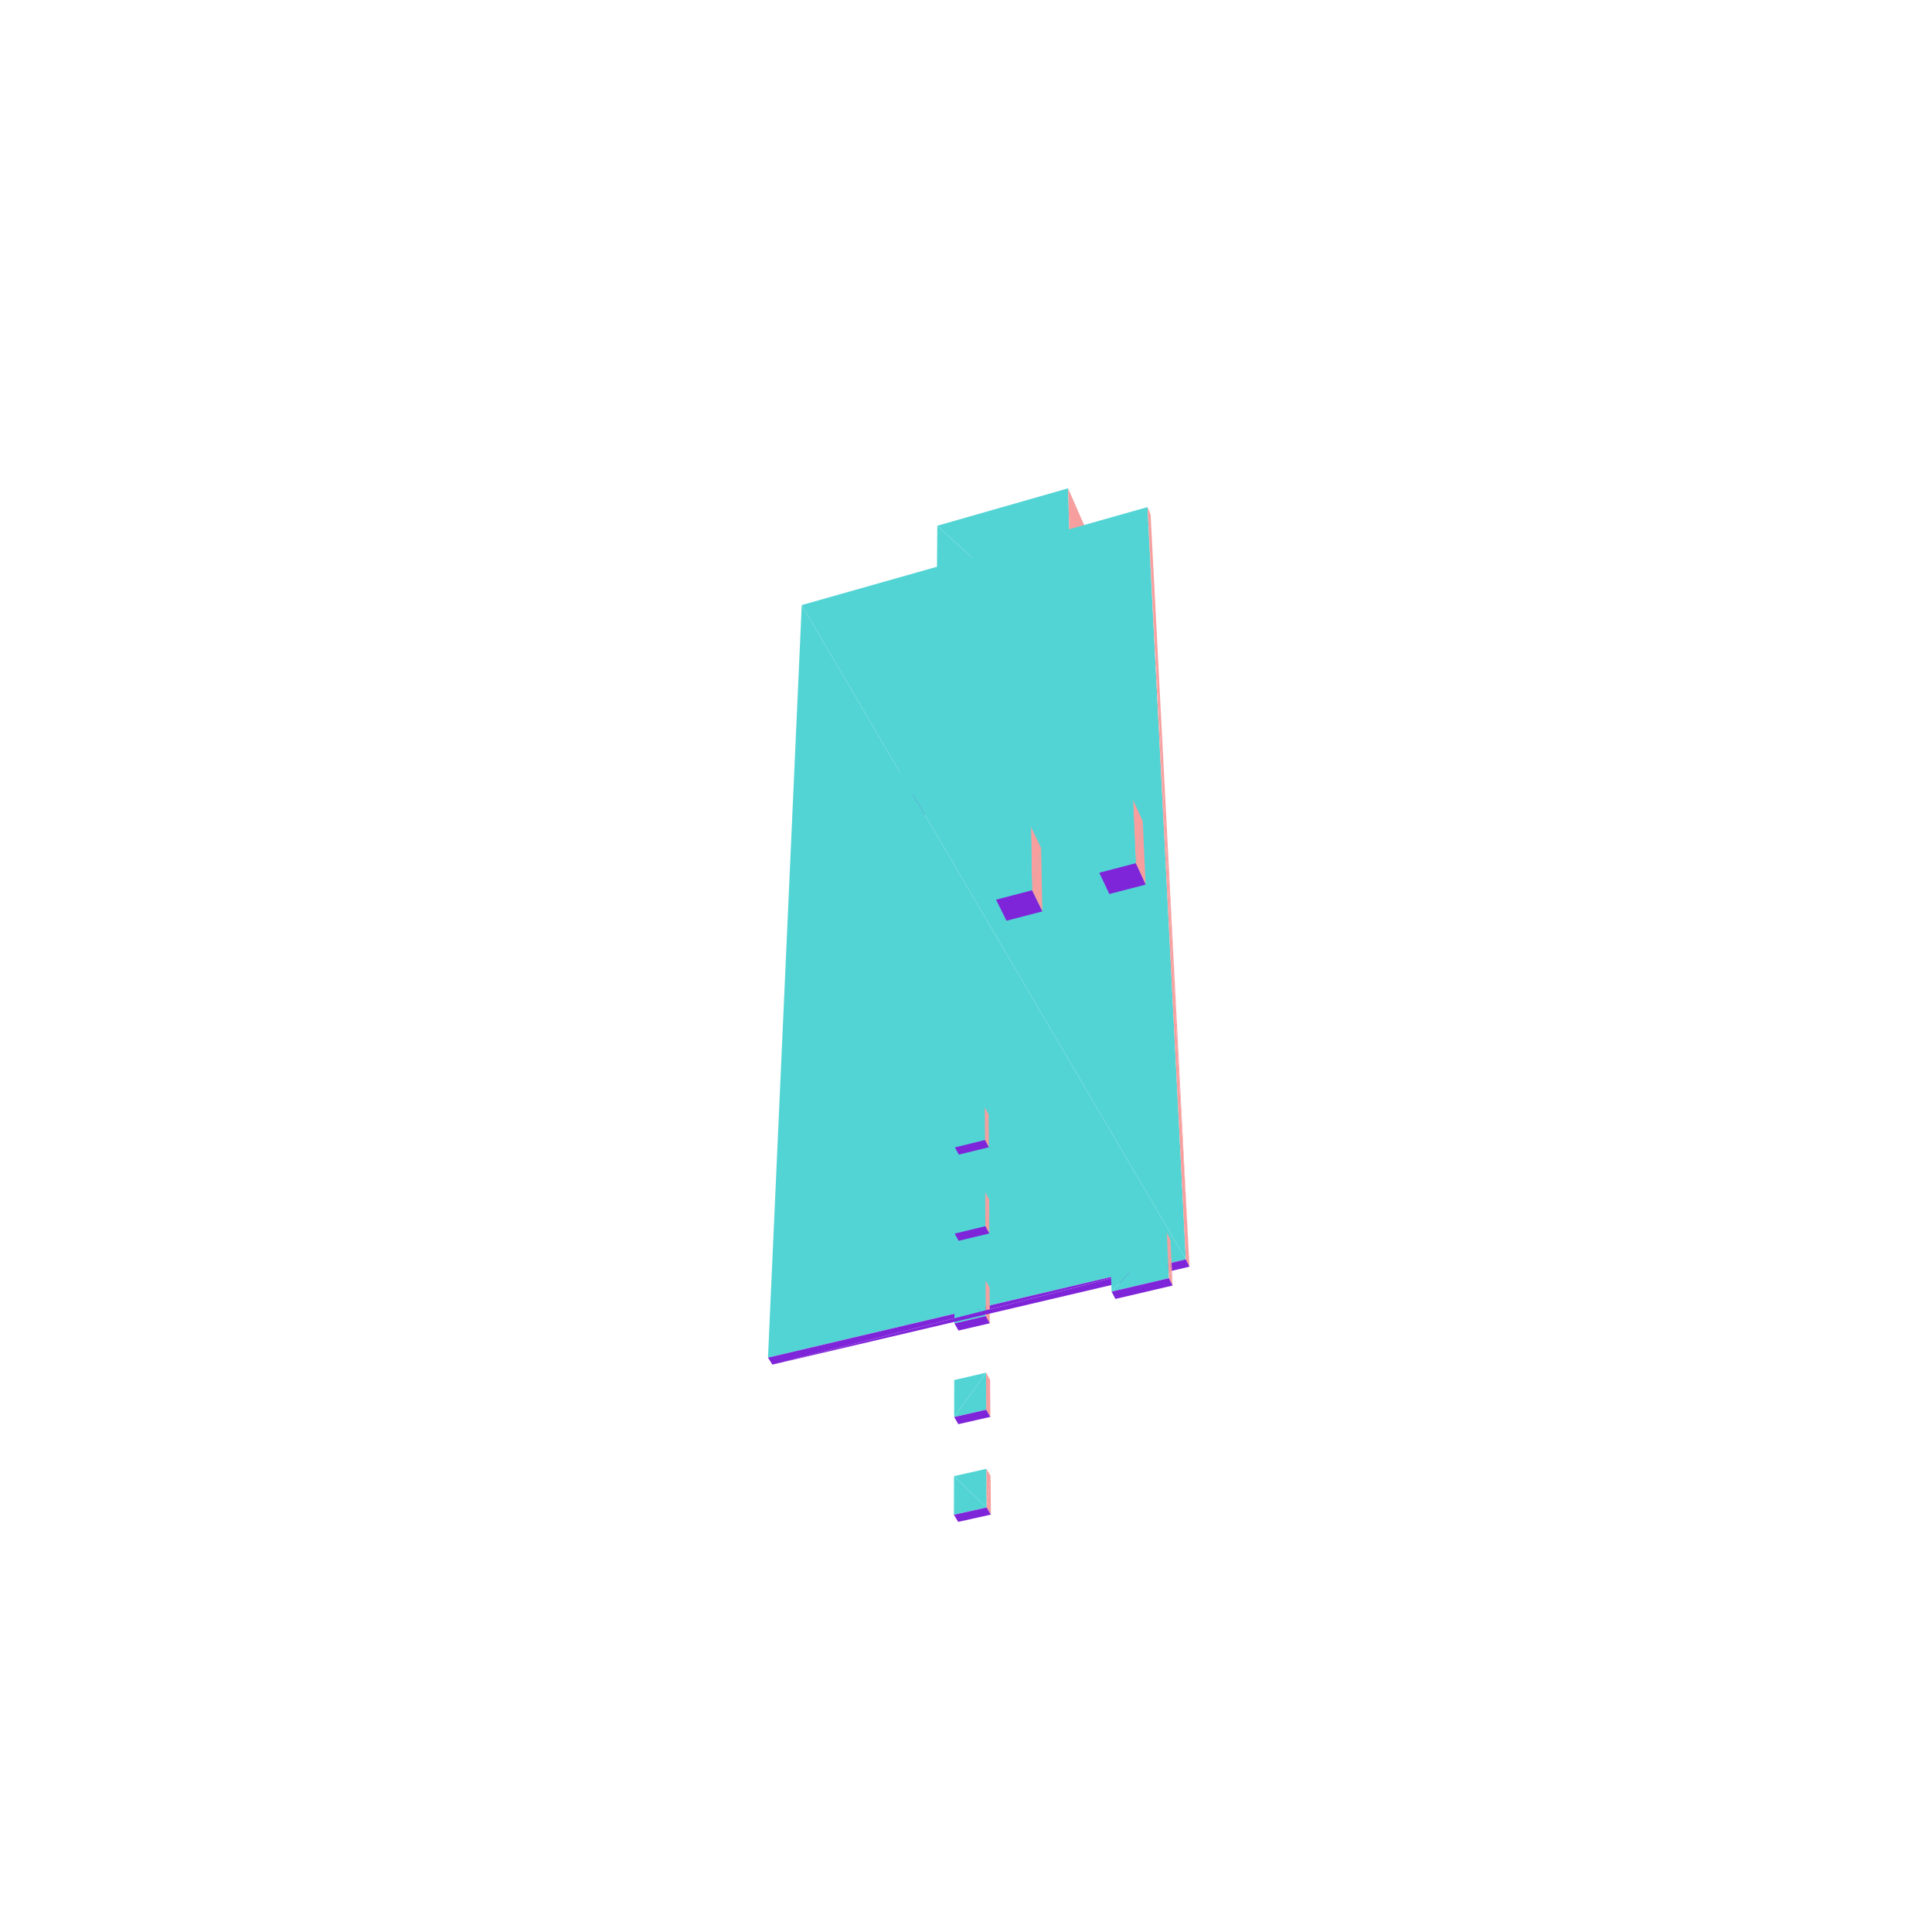
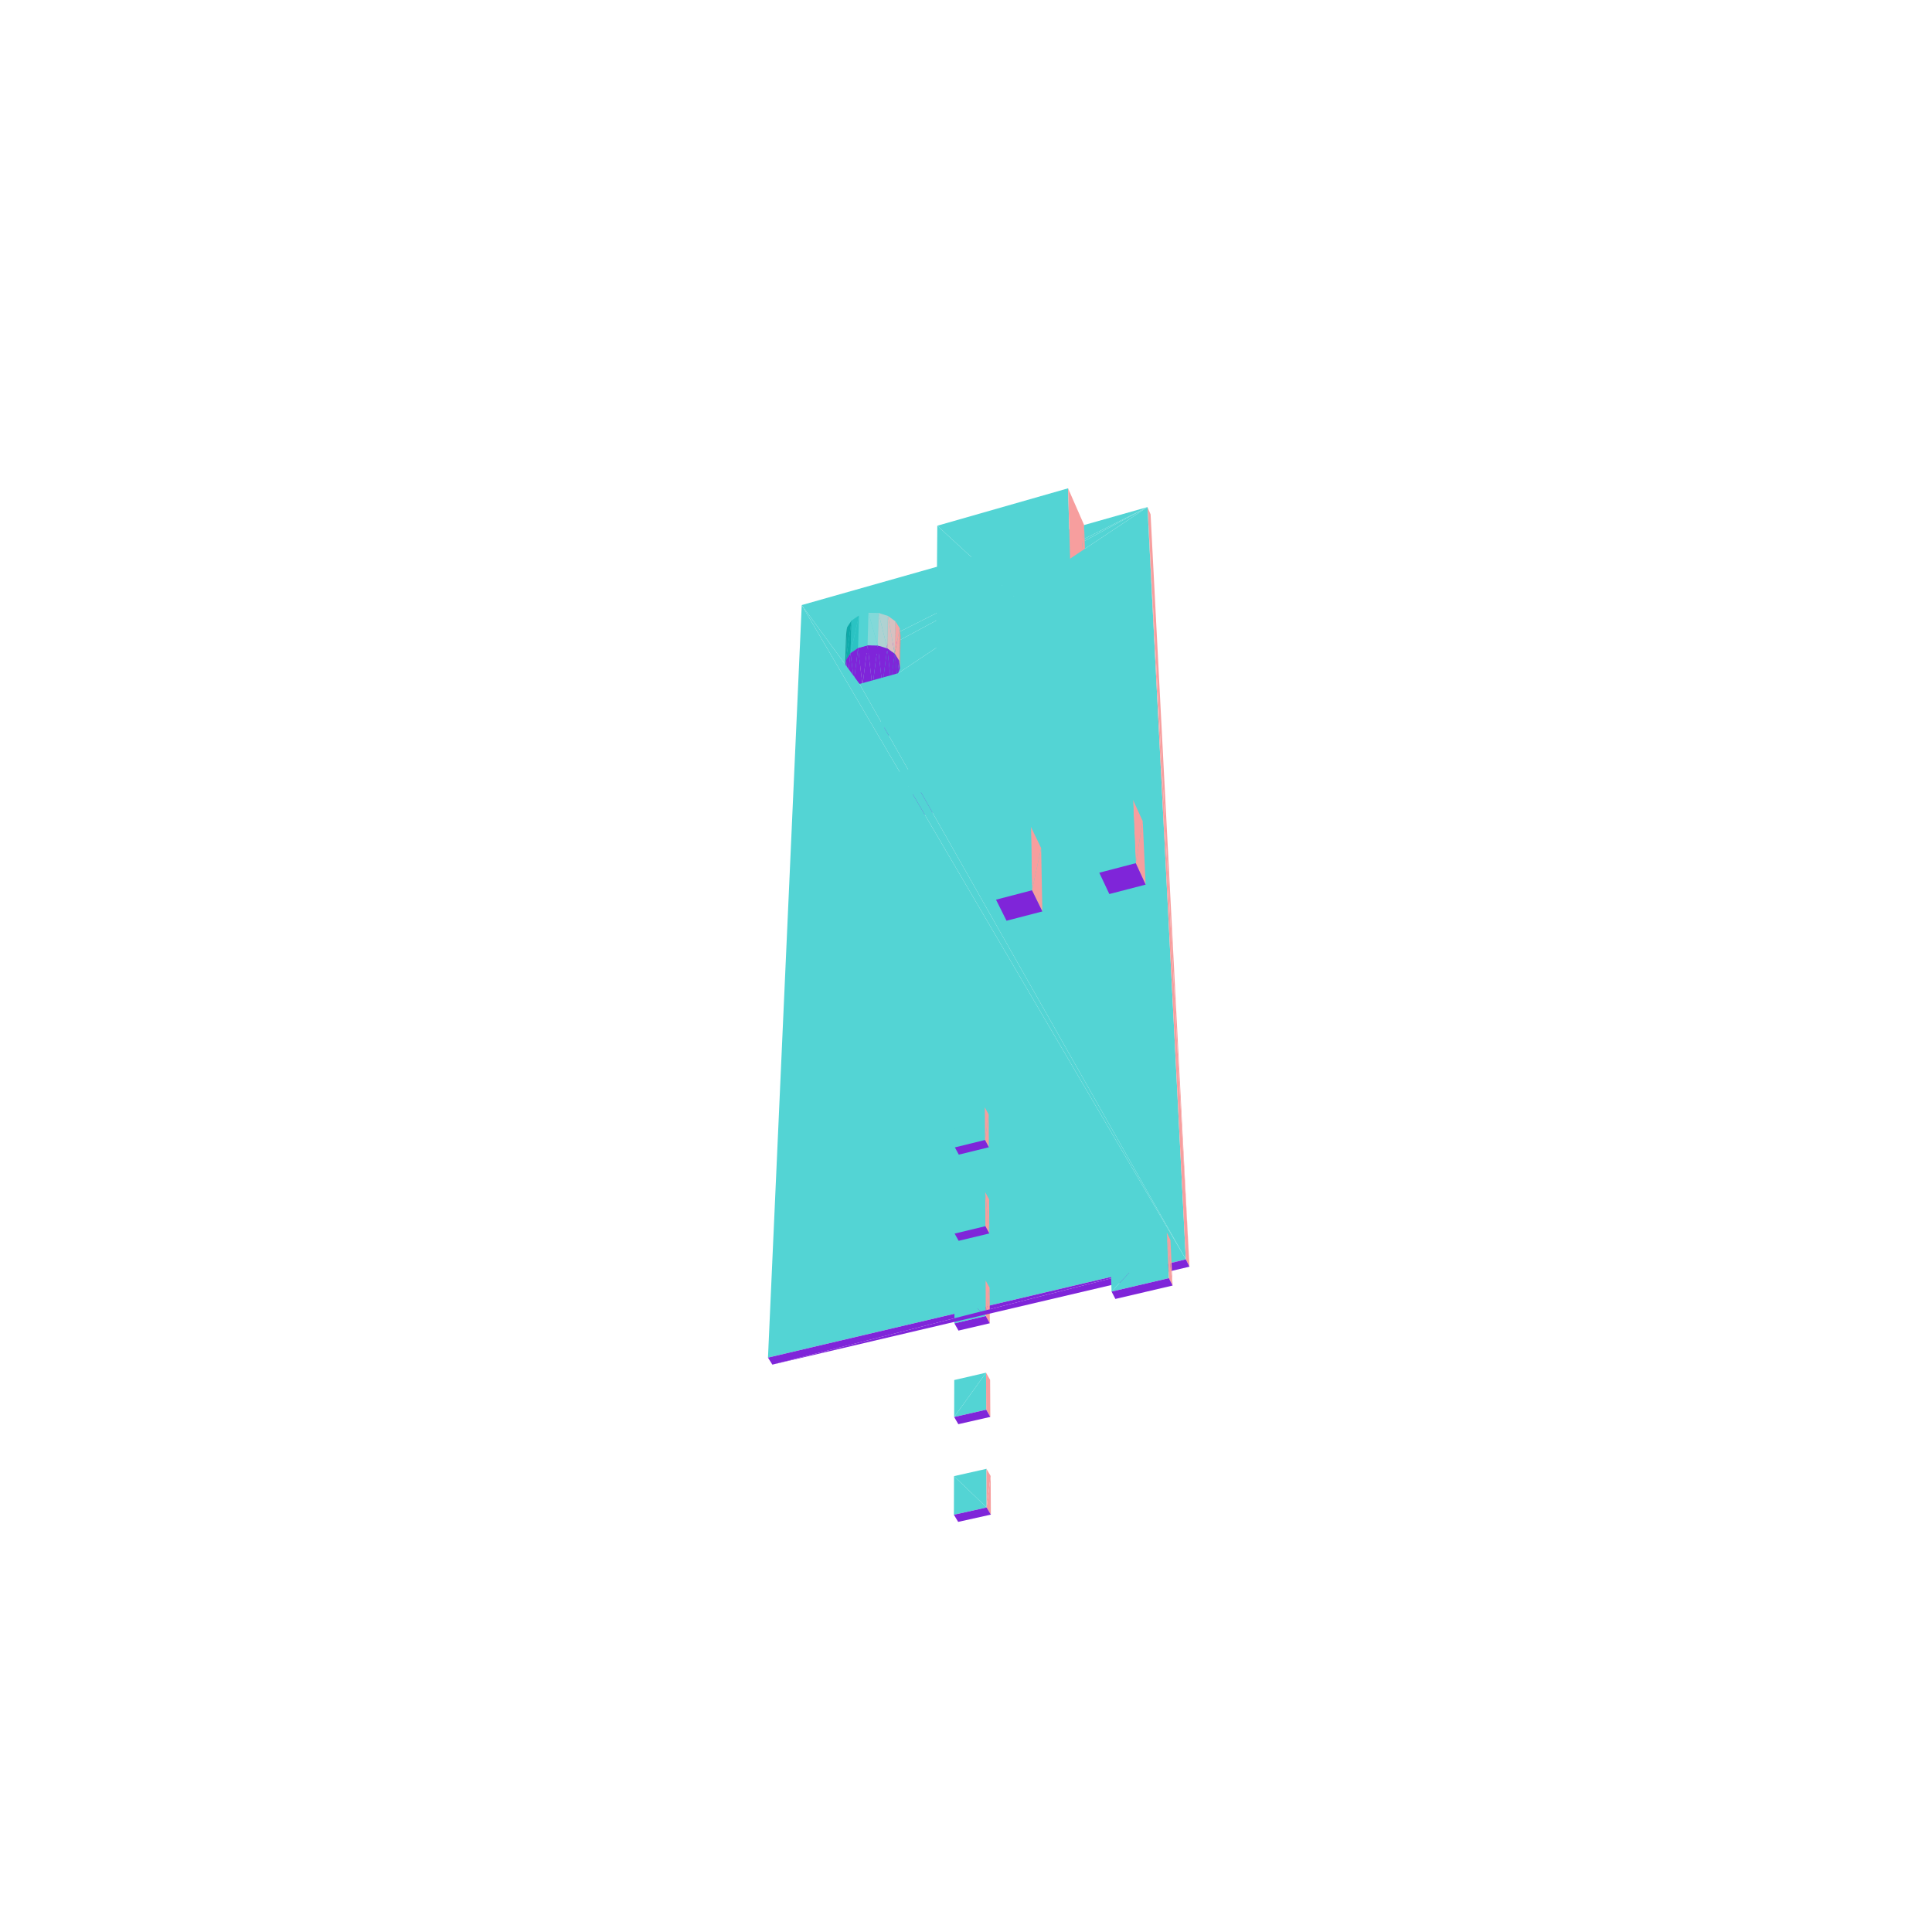
<svg xmlns="http://www.w3.org/2000/svg" viewBox="-250 -250 500 500" width="500" height="500">
+   <path d="M-42.511,-93.408L-27.316,-81.423L46.972,-118.772zM-27.316,-81.423L-42.511,-93.408L-27.556,-72.995z" style="fill:rgb(83,212,212)" />
+   <path d="M-17.405,-84.192L-24.002,-80.645L-21.454,-80.967zM-17.405,-84.192L-26.546,-81.047L-24.002,-80.645zM-26.546,-81.047L-17.405,-84.192L-27.316,-81.423zM-17.405,-84.192L-21.454,-80.967L-19.241,-81.973z" style="fill:rgb(127,37,217)" />
+   <path d="M46.972,-118.772L-27.316,-81.423L-17.405,-84.192z" style="fill:rgb(83,212,212)" />
+   <path d="M-17.405,-84.192L-19.241,-81.973L-17.661,-83.528z" style="fill:rgb(127,37,217)" />
+   <path d="M-24.213,-72.215L-21.454,-80.967L-24.002,-80.645z" style="fill:rgb(106,216,216)" />
+   <path d="M-26.779,-72.618L-24.002,-80.645L-26.546,-81.047z" style="fill:rgb(153,215,215)" />
+   <path d="M-27.316,-81.423L-26.779,-72.618L-26.546,-81.047z" style="fill:rgb(196,203,203)" />
+   <path d="M-21.454,-80.967L-19.41,-73.545L-19.241,-81.973z" style="fill:rgb(62,205,205)" />
+   <path d="M-19.241,-81.973L-17.816,-75.102L-17.661,-83.528z" style="fill:rgb(27,183,183)" />
+   <path d="M46.972,-118.772L-17.405,-84.192L-17.558,-75.767z" style="fill:rgb(83,212,212)" />
+   <path d="M-17.661,-83.528L-17.558,-75.767L-17.405,-84.192z" style="fill:rgb(5,153,153)" />
+   <path d="M-24.002,-80.645L-26.779,-72.618L-24.213,-72.215z" style="fill:rgb(153,215,215)" />
+   <path d="M-21.454,-80.967L-24.213,-72.215L-21.642,-72.538z" style="fill:rgb(106,216,216)" />
+   <path d="M-26.779,-72.618L-27.316,-81.423L-27.556,-72.995z" style="fill:rgb(196,203,203)" />
+   <path d="M-19.41,-73.545L-21.454,-80.967L-21.642,-72.538z" style="fill:rgb(62,205,205)" />
+   <path d="M-17.816,-75.102L-19.241,-81.973L-19.41,-73.545z" style="fill:rgb(27,183,183)" />
+   <path d="M-17.145,-87.416L-17.077,-77.004L-16.928,-85.427z" style="fill:rgb(254,133,133)" />
+   <path d="M-31.023,-85.649L-31.055,-79.21L-30.784,-87.63z" style="fill:rgb(0,137,137)" />
+   <path d="M-17.558,-75.767L-17.661,-83.528L-17.816,-75.102z" style="fill:rgb(5,153,153)" />
+   <path d="M-31.055,-79.21L-29.621,-89.402L-30.784,-87.63z" style="fill:rgb(14,169,169)" />
+   <path d="M-18.449,-80.805L-17.145,-87.416L-18.287,-89.224z" style="fill:rgb(242,166,166)" />
+   <path d="M-31.055,-79.21L-31.023,-85.649L-31.296,-77.226z" style="fill:rgb(0,137,137)" />
+   <path d="M-20.204,-90.605L-18.449,-80.805L-18.287,-89.224z" style="fill:rgb(215,192,192)" />
+   <path d="M-29.883,-80.984L-27.689,-90.723L-29.621,-89.402z" style="fill:rgb(43,195,195)" />
+   <path d="M-17.077,-77.004L-17.145,-87.416L-17.296,-78.995z" style="fill:rgb(254,133,133)" />
+   <path d="M-22.635,-91.369L-20.382,-82.188L-20.204,-90.605z" style="fill:rgb(175,210,210)" />
+   <path d="M-22.835,-82.954L-24.213,-72.215L-21.642,-72.538zM-25.473,-82.995L-26.779,-72.618L-24.213,-72.215z" style="fill:rgb(127,37,217)" />
+   <path d="M-27.934,-82.307L-25.249,-91.411L-27.689,-90.723z" style="fill:rgb(83,212,212)" />
+   <path d="M-20.382,-82.188L-21.642,-72.538L-19.41,-73.545zM-27.934,-82.307L-29,-73.694L-26.779,-72.618z" style="fill:rgb(127,37,217)" />
+   <path d="M-17.145,-87.416L-18.449,-80.805L-17.296,-78.995z" style="fill:rgb(242,166,166)" />
+   <path d="M-25.249,-91.411L-22.835,-82.954L-22.635,-91.369z" style="fill:rgb(130,217,217)" />
+   <path d="M-18.449,-80.805L-19.41,-73.545L-17.816,-75.102zM-29.883,-80.984L-30.577,-75.301L-29,-73.694zM-17.296,-78.995L-17.816,-75.102L-17.077,-77.004z" style="fill:rgb(127,37,217)" />
+   <path d="M-29.621,-89.402L-31.055,-79.21L-29.883,-80.984z" style="fill:rgb(14,169,169)" />
+   <path d="M-30.577,-75.301L-31.055,-79.21L-31.296,-77.226zM-18.449,-80.805L-17.816,-75.102L-17.296,-78.995z" style="fill:rgb(127,37,217)" />
+   <path d="M-18.449,-80.805L-20.204,-90.605L-20.382,-82.188z" style="fill:rgb(215,192,192)" />
+   <path d="M-31.055,-79.21L-30.577,-75.301L-29.883,-80.984z" style="fill:rgb(127,37,217)" />
+   <path d="M-27.689,-90.723L-29.883,-80.984L-27.934,-82.307z" style="fill:rgb(43,195,195)" />
+   <path d="M-20.382,-82.188L-19.41,-73.545L-18.449,-80.805zM-29.883,-80.984L-29,-73.694L-27.934,-82.307zM-22.835,-82.954L-21.642,-72.538L-20.382,-82.188zM-27.934,-82.307L-26.779,-72.618L-25.473,-82.995zM-25.473,-82.995L-24.213,-72.215L-22.835,-82.954z" style="fill:rgb(127,37,217)" />
+   <path d="M-20.382,-82.188L-22.635,-91.369L-22.835,-82.954z" style="fill:rgb(175,210,210)" />
+   <path d="M-25.249,-91.411L-27.934,-82.307L-25.473,-82.995z" style="fill:rgb(83,212,212)" />
+   <path d="M-22.835,-82.954L-25.249,-91.411L-25.473,-82.995z" style="fill:rgb(130,217,217)" />
  <path d="M-7.425,-113.943L27.624,-81.644L26.415,-123.624z" style="fill:rgb(83,212,212)" />
  <path d="M27.624,-81.644L30.571,-114.123L26.415,-123.624zM-13.643,-69.195L-12.618,-61.554L-12.548,-66.983z" style="fill:rgb(247,158,158)" />
  <path d="M-21.911,-66.918L-16.027,-63.136L-15.938,-68.563zM-16.027,-63.136L-13.643,-69.195L-15.938,-68.563zM-16.027,-63.136L-21.911,-66.918L-22.033,-61.49z" style="fill:rgb(83,212,212)" />
  <path d="M-12.618,-61.554L-13.643,-69.195L-13.719,-63.769z" style="fill:rgb(247,158,158)" />
  <path d="M-16.027,-63.136L-20.917,-59.285L-14.921,-60.925zM-20.917,-59.285L-16.027,-63.136L-22.033,-61.49z" style="fill:rgb(127,37,217)" />
  <path d="M-13.643,-69.195L-16.027,-63.136L-13.719,-63.769z" style="fill:rgb(83,212,212)" />
  <path d="M-13.719,-63.769L-14.921,-60.925L-12.618,-61.554z" style="fill:rgb(127,37,217)" />
  <path d="M27.624,-81.644L-7.425,-113.943L-7.762,-71.889z" style="fill:rgb(83,212,212)" />
  <path d="M-14.921,-60.925L-13.719,-63.769L-16.027,-63.136z" style="fill:rgb(127,37,217)" />
  <path d="M30.571,-114.123L27.624,-81.644L31.958,-72.07z" style="fill:rgb(247,158,158)" />
  <path d="M-3.166,-62.48L27.624,-81.644L-7.762,-71.889zM27.624,-81.644L-3.166,-62.48L31.958,-72.07z" style="fill:rgb(127,37,217)" />
  <path d="M-34.206,-45.643L-31.626,-33.561L-31.413,-40.319z" style="fill:rgb(247,158,158)" />
  <path d="M-42.936,-43.278L-34.438,-38.887L-34.206,-45.643z" style="fill:rgb(83,212,212)" />
  <path d="M-34.438,-38.887L-40.377,-31.217L-31.626,-33.561z" style="fill:rgb(127,37,217)" />
  <path d="M-31.626,-33.561L-34.206,-45.643L-34.438,-38.887z" style="fill:rgb(247,158,158)" />
  <path d="M-34.438,-38.887L-42.936,-43.278L-43.227,-36.521z" style="fill:rgb(83,212,212)" />
  <path d="M-40.377,-31.217L-34.438,-38.887L-43.227,-36.521z" style="fill:rgb(127,37,217)" />
  <path d="M-21.816,-42.286L-18.929,-43.683L-21.669,-49.041zM-18.929,-43.683L-21.816,-42.286L-19.057,-36.926z" style="fill:rgb(247,158,158)" />
  <path d="M-30.453,-46.66L-21.816,-42.286L-21.669,-49.041z" style="fill:rgb(83,212,212)" />
  <path d="M-21.816,-42.286L-27.863,-34.568L-19.057,-36.926z" style="fill:rgb(127,37,217)" />
  <path d="M-21.816,-42.286L-30.453,-46.66L-30.66,-39.905z" style="fill:rgb(83,212,212)" />
  <path d="M-27.863,-34.568L-21.816,-42.286L-30.66,-39.905z" style="fill:rgb(127,37,217)" />
  <path d="M-9.114,-45.707L-6.366,-47.068L-9.053,-52.459z" style="fill:rgb(247,158,158)" />
  <path d="M-18.014,-43.31L-9.053,-52.459L-17.892,-50.064z" style="fill:rgb(83,212,212)" />
  <path d="M-6.366,-47.068L-9.114,-45.707L-6.41,-40.313z" style="fill:rgb(247,158,158)" />
  <path d="M-9.114,-45.707L-15.271,-37.94L-6.41,-40.313zM-15.271,-37.94L-9.114,-45.707L-18.014,-43.31z" style="fill:rgb(127,37,217)" />
  <path d="M3.668,-49.149L6.275,-50.474L3.643,-55.899z" style="fill:rgb(247,158,158)" />
  <path d="M-9.053,-52.459L-18.014,-43.31L-9.114,-45.707zM-5.288,-46.737L3.643,-55.899L-5.252,-53.489z" style="fill:rgb(83,212,212)" />
  <path d="M6.275,-50.474L3.668,-49.149L6.317,-43.721zM16.418,-59.361L19.125,-47.151L18.995,-53.902z" style="fill:rgb(247,158,158)" />
  <path d="M3.668,-49.149L-2.6,-41.333L6.317,-43.721zM-2.6,-41.333L3.668,-49.149L-5.288,-46.737z" style="fill:rgb(127,37,217)" />
  <path d="M3.643,-55.899L-5.288,-46.737L3.668,-49.149zM7.467,-56.935L16.531,-52.613L16.418,-59.361z" style="fill:rgb(83,212,212)" />
  <path d="M16.531,-52.613L10.151,-44.748L19.125,-47.151z" style="fill:rgb(127,37,217)" />
  <path d="M19.125,-47.151L16.418,-59.361L16.531,-52.613z" style="fill:rgb(247,158,158)" />
  <path d="M16.531,-52.613L7.467,-56.935L7.518,-50.186z" style="fill:rgb(83,212,212)" />
  <path d="M10.151,-44.748L16.531,-52.613L7.518,-50.186z" style="fill:rgb(127,37,217)" />
-   <path d="M-42.511,-93.408L56.887,75.906L46.972,-118.772z" style="fill:rgb(83,212,212)" />
+   <path d="M-42.511,-93.408L56.887,75.906L-27.556,-72.995z" style="fill:rgb(83,212,212)" />
  <path d="M46.972,-118.772L57.835,77.817L47.772,-116.875zM-35.01,-22.254L-32.663,-0.512L-32.148,-16.923z" style="fill:rgb(247,158,158)" />
-   <path d="M-43.943,-19.885L-35.574,-5.845L-35.01,-22.254z" style="fill:rgb(83,212,212)" />
+   <path d="M46.972,-118.772L-17.558,-75.767L56.887,75.906zM-43.943,-19.885L-35.574,-5.845L-35.01,-22.254zM-27.556,-72.995L56.887,75.906L-17.558,-75.767z" style="fill:rgb(83,212,212)" />
  <path d="M-32.663,-0.512L-35.01,-22.254L-35.574,-5.845z" style="fill:rgb(247,158,158)" />
  <path d="M-35.574,-5.845L-43.943,-19.885L-44.649,-3.475z" style="fill:rgb(83,212,212)" />
  <path d="M-9.417,-12.675L-6.516,-23.681L-9.267,-29.081z" style="fill:rgb(247,158,158)" />
  <path d="M-18.314,-26.682L-9.417,-12.675L-9.267,-29.081z" style="fill:rgb(83,212,212)" />
  <path d="M-35.574,-5.845L-41.698,1.834L-32.663,-0.512zM-41.698,1.834L-35.574,-5.845L-44.649,-3.475z" style="fill:rgb(127,37,217)" />
  <path d="M-6.516,-23.681L-9.417,-12.675L-6.621,-7.273z" style="fill:rgb(247,158,158)" />
  <path d="M-9.417,-12.675L-18.314,-26.682L-18.61,-10.275z" style="fill:rgb(83,212,212)" />
  <path d="M17.083,-19.595L19.445,-30.526L16.809,-35.996z" style="fill:rgb(247,158,158)" />
  <path d="M7.644,-33.565L17.083,-19.595L16.809,-35.996z" style="fill:rgb(83,212,212)" />
  <path d="M-9.417,-12.675L-15.774,-4.896L-6.621,-7.273zM-15.774,-4.896L-9.417,-12.675L-18.61,-10.275z" style="fill:rgb(127,37,217)" />
  <path d="M19.445,-30.526L17.083,-19.595L19.76,-14.122z" style="fill:rgb(247,158,158)" />
  <path d="M17.083,-19.595L7.644,-33.565L7.769,-17.163z" style="fill:rgb(83,212,212)" />
  <path d="M43.934,-26.607L45.742,-37.46L43.224,-43.001z" style="fill:rgb(247,158,158)" />
-   <path d="M33.94,-40.539L43.934,-26.607L43.224,-43.001z" style="fill:rgb(83,212,212)" />
+   <path d="M34.496,-24.142L43.224,-43.001L33.94,-40.539z" style="fill:rgb(83,212,212)" />
  <path d="M17.083,-19.595L10.488,-11.714L19.76,-14.122zM10.488,-11.714L17.083,-19.595L7.769,-17.163z" style="fill:rgb(127,37,217)" />
  <path d="M45.742,-37.46L43.934,-26.607L46.489,-21.061z" style="fill:rgb(247,158,158)" />
-   <path d="M43.934,-26.607L33.94,-40.539L34.496,-24.142z" style="fill:rgb(83,212,212)" />
+   <path d="M43.224,-43.001L34.496,-24.142L43.934,-26.607z" style="fill:rgb(83,212,212)" />
  <path d="M43.934,-26.607L37.094,-18.622L46.489,-21.061zM37.094,-18.622L43.934,-26.607L34.496,-24.142z" style="fill:rgb(127,37,217)" />
  <path d="M56.887,75.906L-42.511,-93.408L-51.247,101.352z" style="fill:rgb(83,212,212)" />
  <path d="M57.835,77.817L46.972,-118.772L56.887,75.906z" style="fill:rgb(247,158,158)" />
  <path d="M-2.858,38.487L4.913,45.028L4.875,36.569z" style="fill:rgb(83,212,212)" />
  <path d="M4.913,45.028L5.869,38.451L4.875,36.569z" style="fill:rgb(247,158,158)" />
  <path d="M4.913,45.028L-2.858,38.487L-2.88,46.945z" style="fill:rgb(83,212,212)" />
  <path d="M5.869,38.451L4.913,45.028L5.915,46.909z" style="fill:rgb(247,158,158)" />
  <path d="M-1.865,48.819L4.913,45.028L-2.88,46.945zM4.913,45.028L-1.865,48.819L5.915,46.909z" style="fill:rgb(127,37,217)" />
  <path d="M4.974,58.53L6.037,69.216L5.989,60.408z" style="fill:rgb(247,158,158)" />
  <path d="M-2.916,60.444L5.014,67.339L4.974,58.53zM5.014,67.339L-2.916,60.444L-2.939,69.251z" style="fill:rgb(83,212,212)" />
  <path d="M6.037,69.216L4.974,58.53L5.014,67.339z" style="fill:rgb(247,158,158)" />
  <path d="M-1.903,71.121L5.014,67.339L-2.939,69.251zM5.014,67.339L-1.903,71.121L6.037,69.216zM-50.116,103.164L56.887,75.906L-51.247,101.352z" style="fill:rgb(127,37,217)" />
  <path d="M-2.976,83.313L5.119,90.586L5.077,81.405z" style="fill:rgb(83,212,212)" />
  <path d="M5.119,90.586L6.113,83.277L5.077,81.405z" style="fill:rgb(247,158,158)" />
  <path d="M5.119,90.586L-2.976,83.313L-3,92.492z" style="fill:rgb(83,212,212)" />
  <path d="M6.113,83.277L5.119,90.586L6.163,92.456z" style="fill:rgb(247,158,158)" />
  <path d="M56.887,75.906L-50.116,103.164L57.835,77.817zM-1.943,94.354L5.119,90.586L-3,92.492zM5.119,90.586L-1.943,94.354L6.163,92.456z" style="fill:rgb(127,37,217)" />
  <path d="M37.674,84.264L51.955,68.997L37.279,72.479z" style="fill:rgb(83,212,212)" />
  <path d="M51.955,68.997L53.47,82.701L52.909,70.913z" style="fill:rgb(247,158,158)" />
  <path d="M51.955,68.997L37.674,84.264L52.507,80.787z" style="fill:rgb(83,212,212)" />
  <path d="M53.47,82.701L51.955,68.997L52.507,80.787z" style="fill:rgb(247,158,158)" />
  <path d="M38.663,86.164L52.507,80.787L37.674,84.264zM52.507,80.787L38.663,86.164L53.47,82.701z" style="fill:rgb(127,37,217)" />
  <path d="M-3.065,116.725L5.185,105.251L-3.039,107.152z" style="fill:rgb(83,212,212)" />
  <path d="M5.229,114.828L6.243,107.116L5.185,105.251zM6.243,107.116L5.229,114.828L6.295,116.69z" style="fill:rgb(247,158,158)" />
  <path d="M5.185,105.251L-3.065,116.725L5.229,114.828z" style="fill:rgb(83,212,212)" />
  <path d="M-1.984,118.579L5.229,114.828L-3.065,116.725zM5.229,114.828L-1.984,118.579L6.295,116.69z" style="fill:rgb(127,37,217)" />
  <path d="M-3.105,132.023L5.343,140.132L5.298,130.133z" style="fill:rgb(83,212,212)" />
  <path d="M5.343,140.132L6.378,131.988L5.298,130.133z" style="fill:rgb(247,158,158)" />
  <path d="M5.343,140.132L-3.105,132.023L-3.132,142.018z" style="fill:rgb(83,212,212)" />
  <path d="M6.378,131.988L5.343,140.132L6.432,141.982z" style="fill:rgb(247,158,158)" />
  <path d="M-2.027,143.86L5.343,140.132L-3.132,142.018zM5.343,140.132L-2.027,143.86L6.432,141.982z" style="fill:rgb(127,37,217)" />
</svg>
